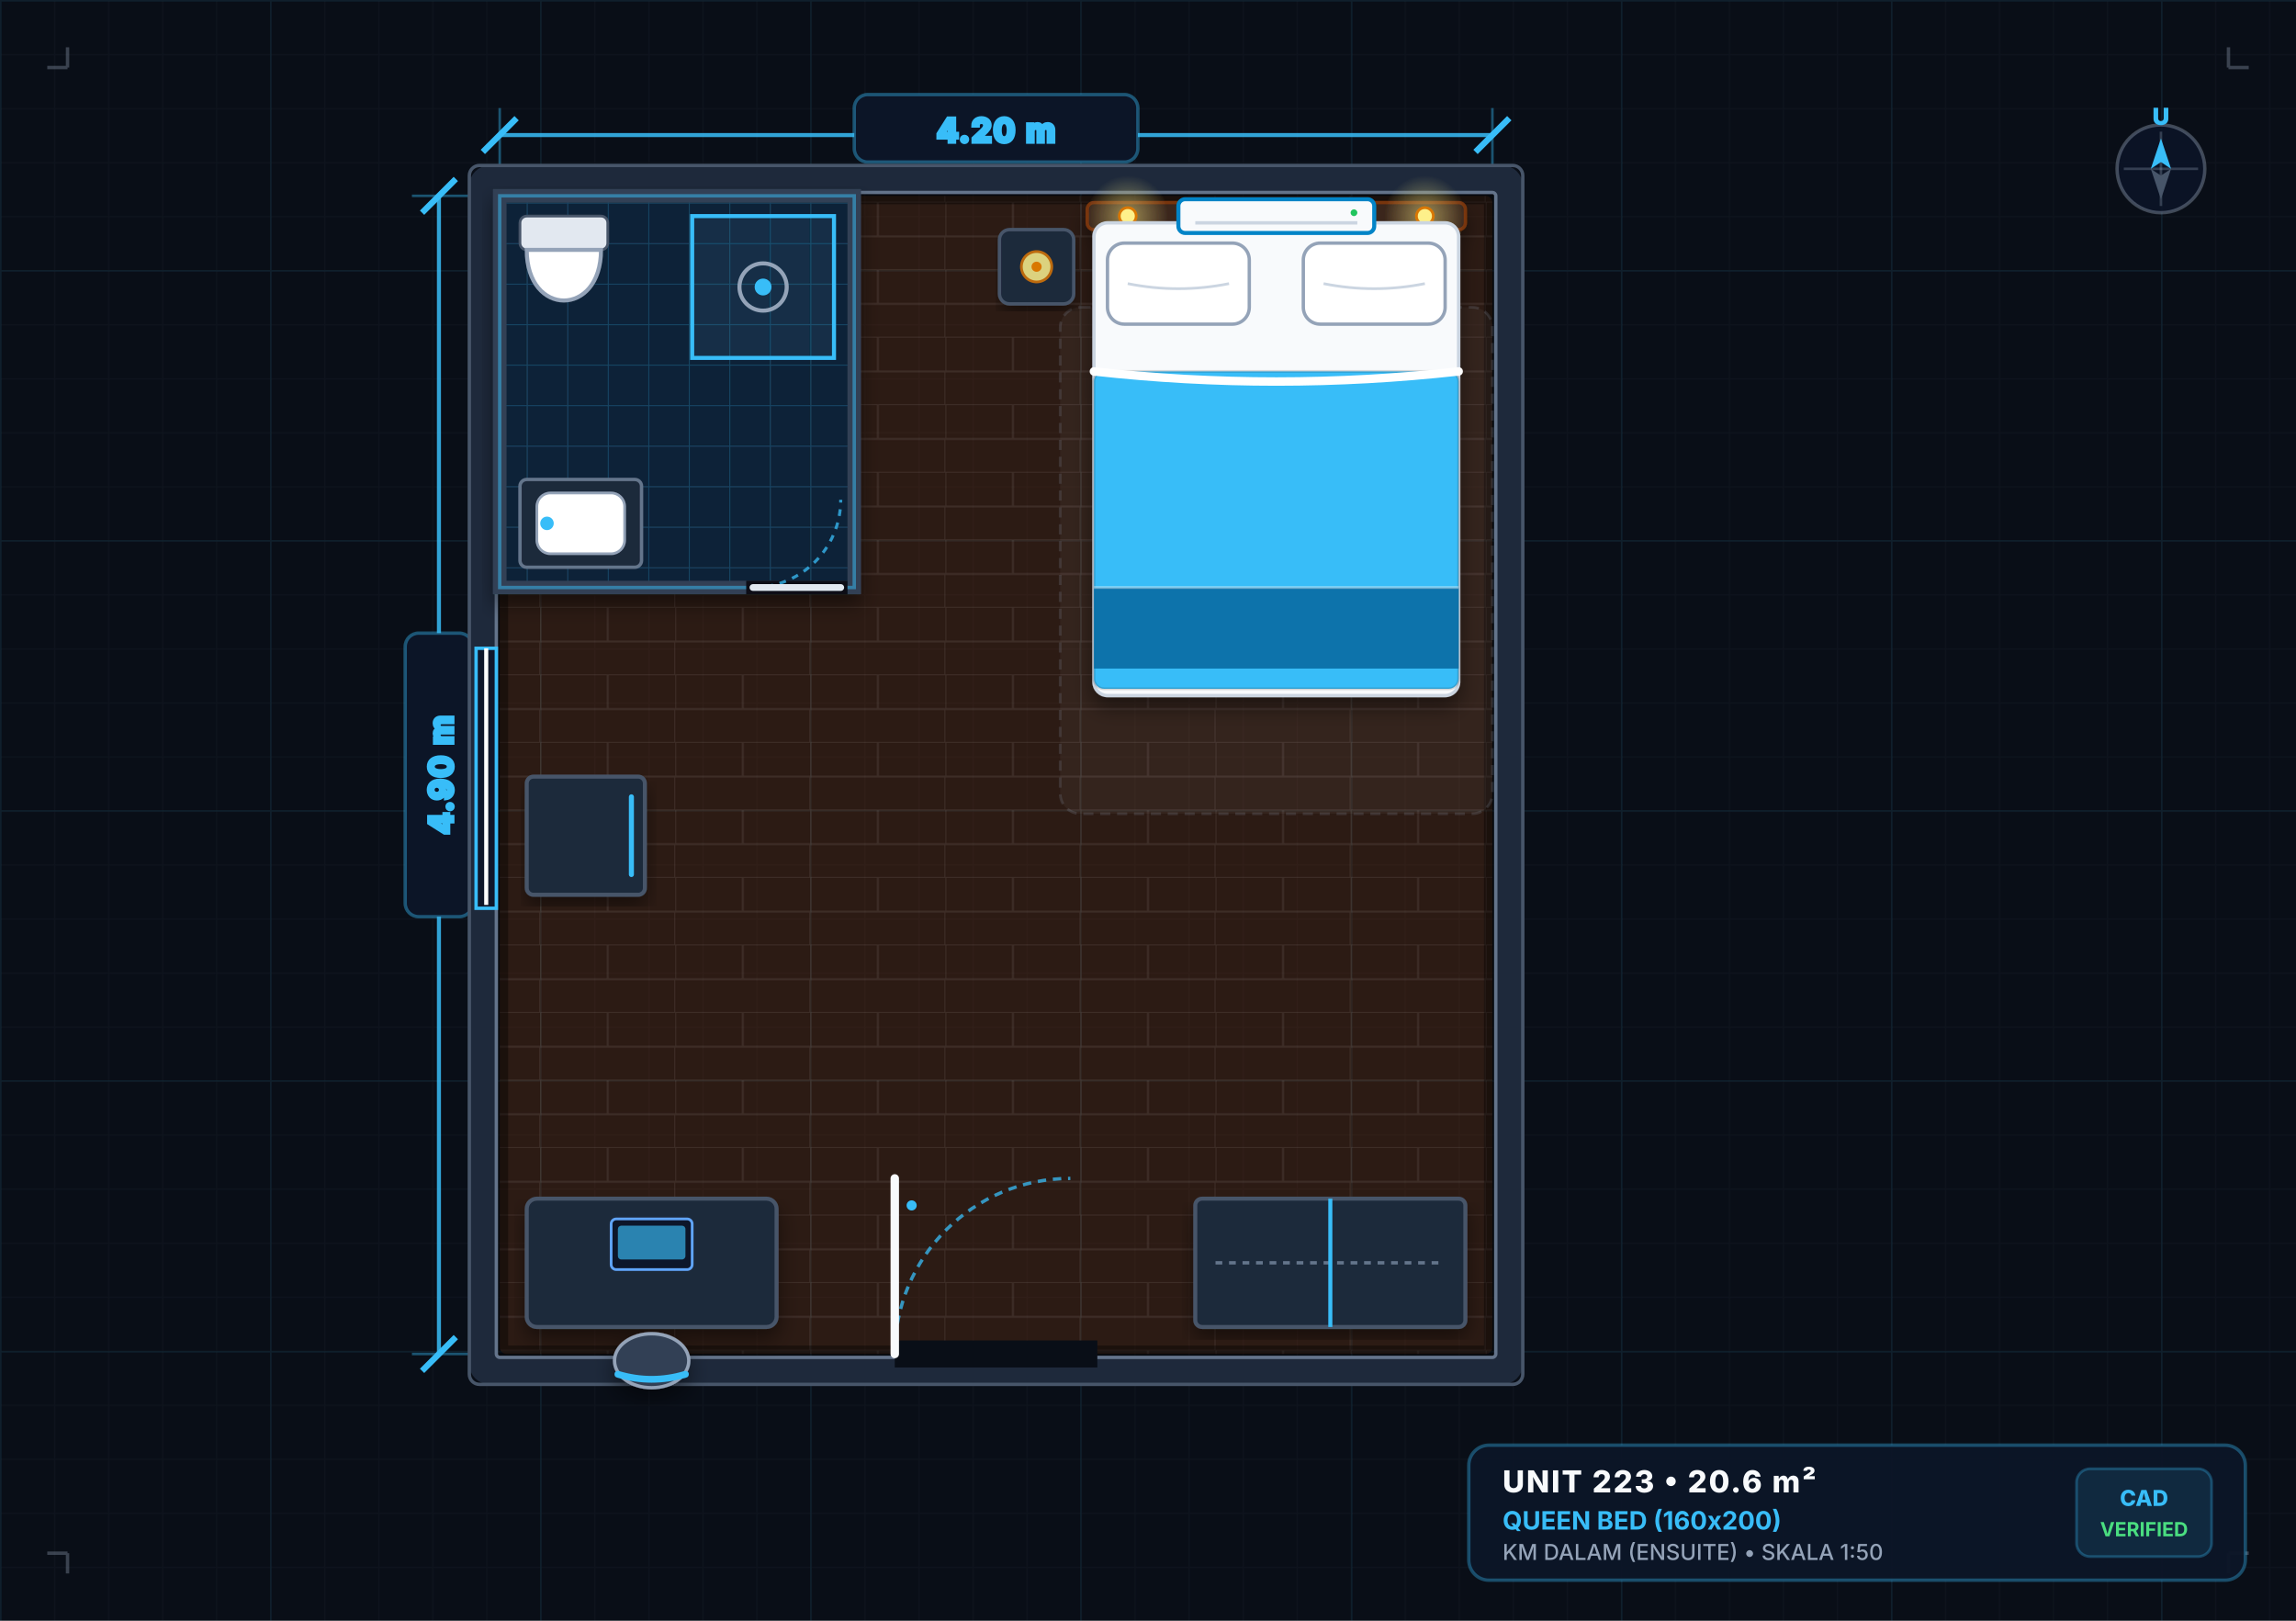
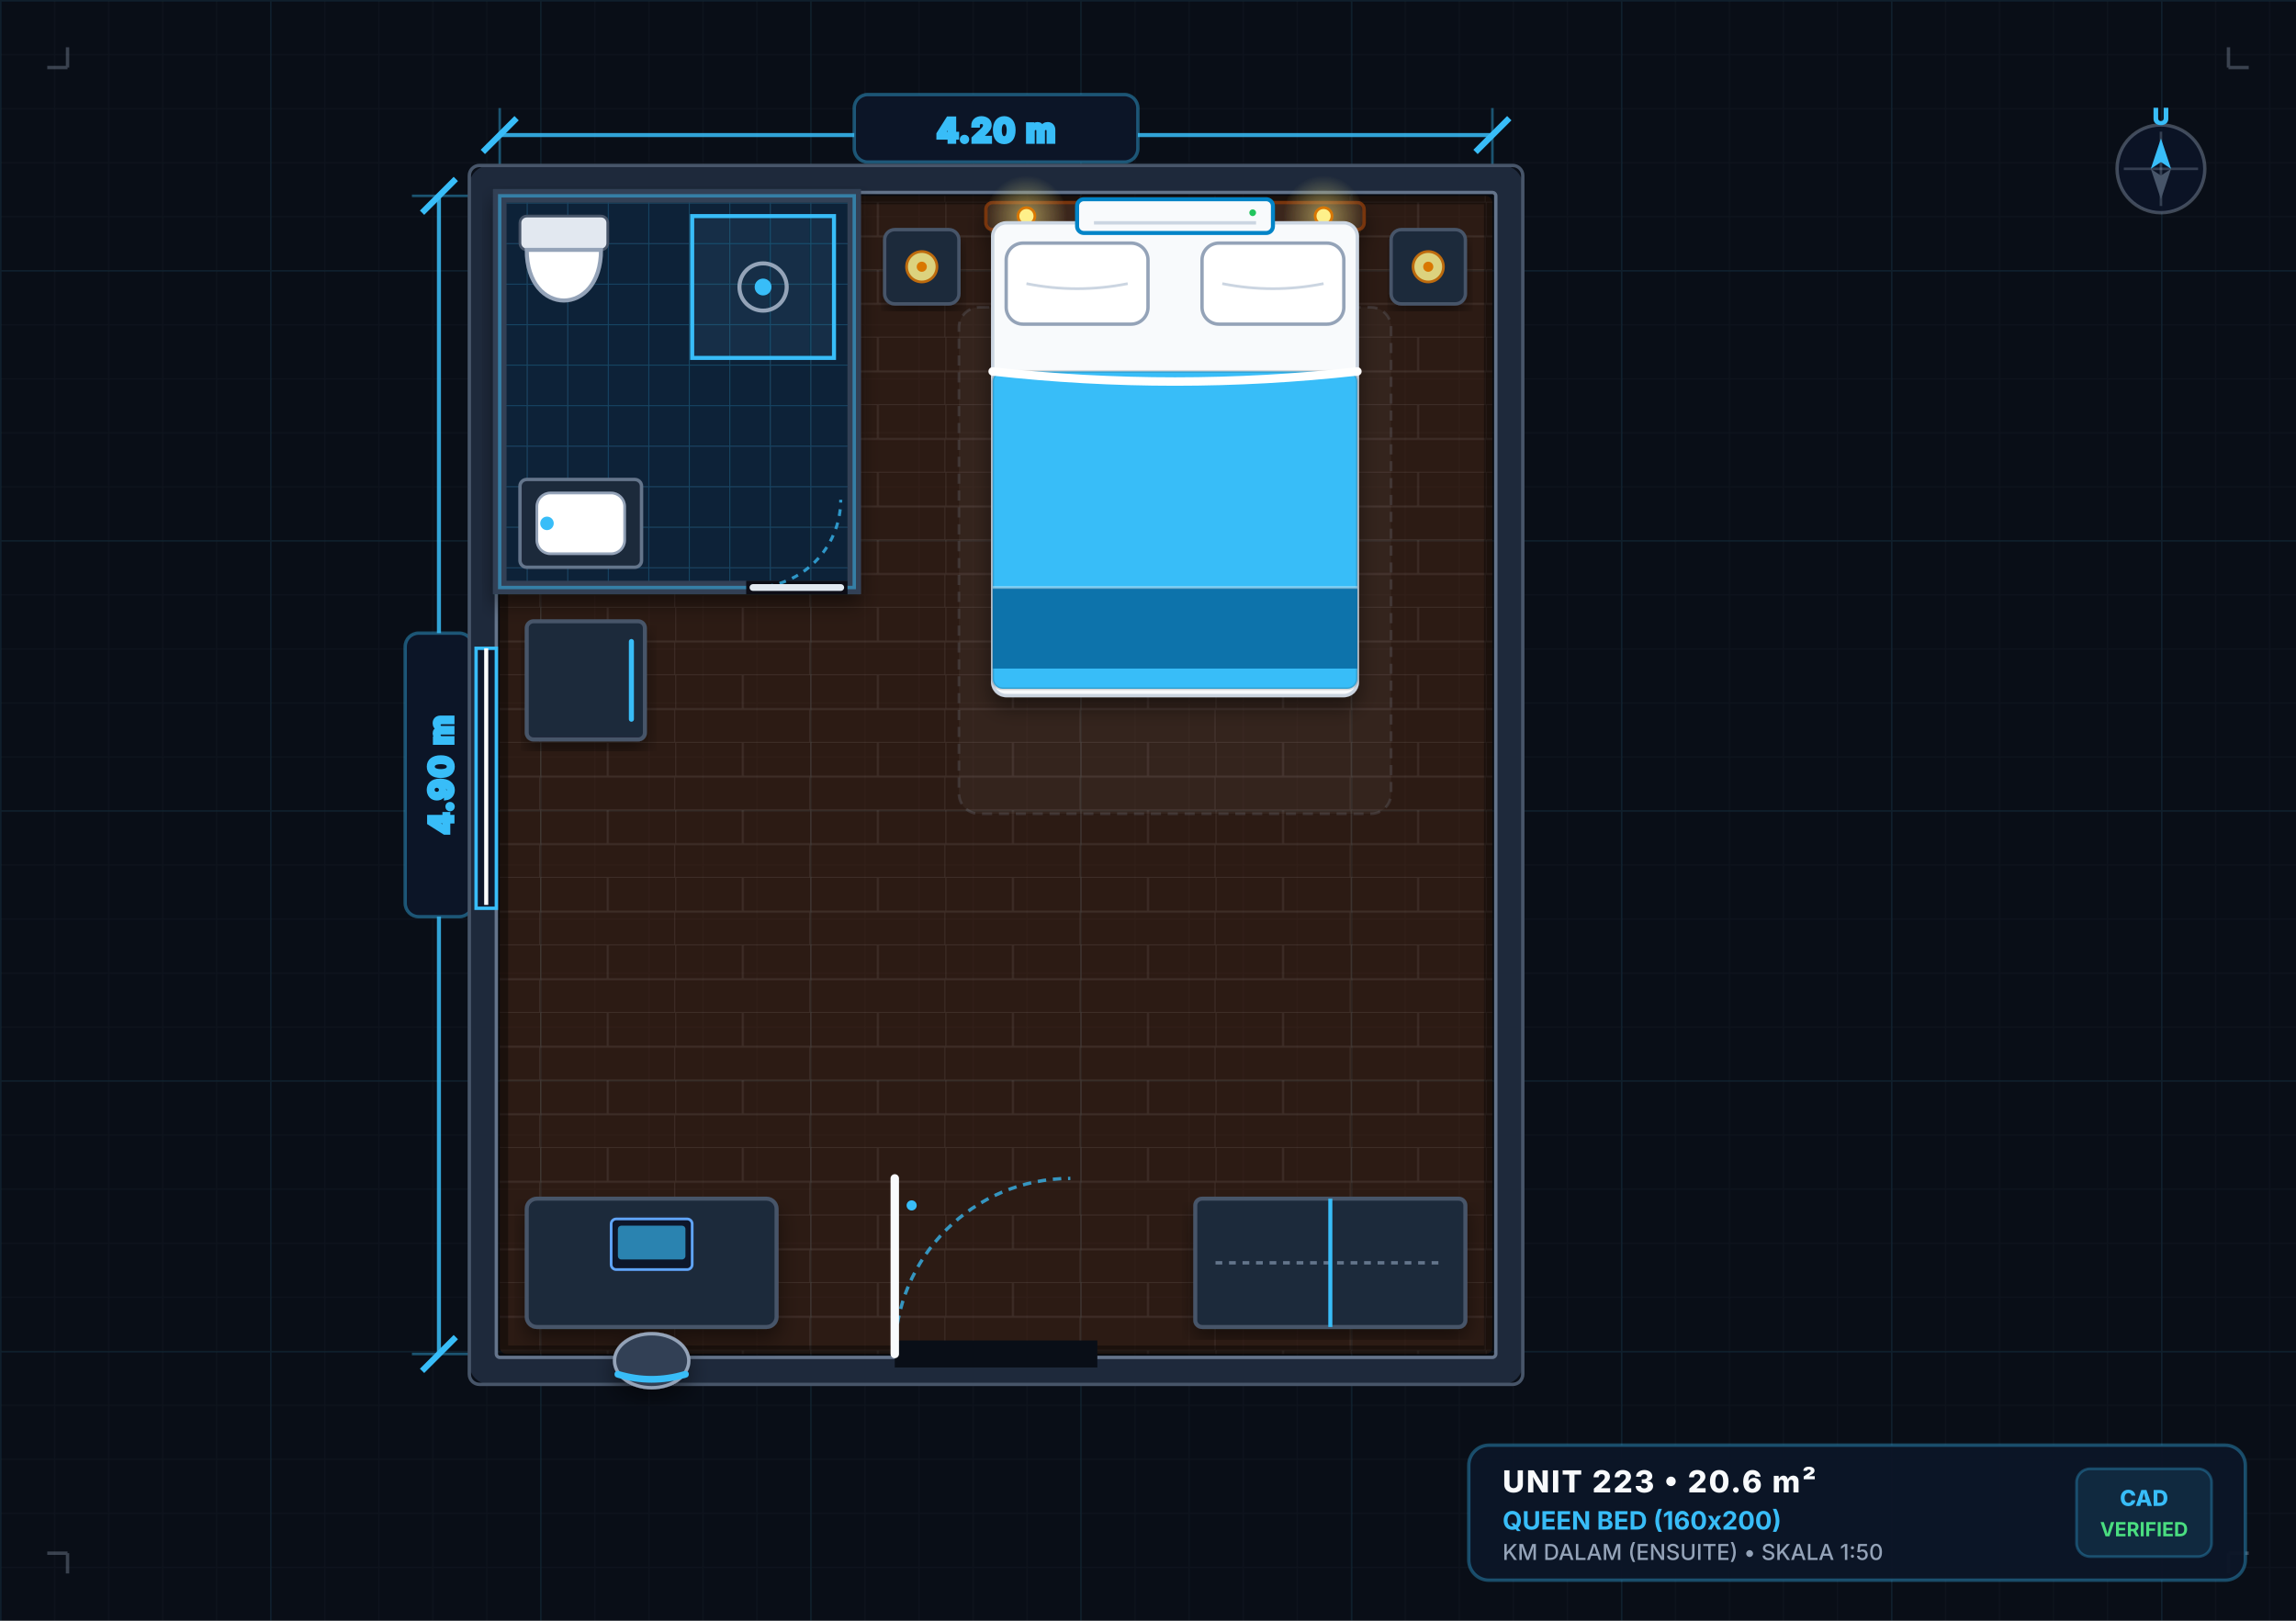
<svg xmlns="http://www.w3.org/2000/svg" viewBox="0 0 680 480" width="100%" height="100%" style="background:#090e17; border-radius:14px; font-family:'Inter',system-ui,-apple-system,sans-serif;">
  <defs>
    <pattern id="grid_cad_73" width="16" height="16" patternUnits="userSpaceOnUse">
      <path d="M 16 0 L 0 0 0 16" fill="none" stroke="rgba(148, 163, 184, 0.04)" stroke-width="0.75" />
    </pattern>
    <pattern id="grid_major_73" width="80" height="80" patternUnits="userSpaceOnUse">
      <path d="M 80 0 L 0 0 0 80" fill="none" stroke="rgba(56, 189, 248, 0.07)" stroke-width="1" />
    </pattern>
    <pattern id="parquet_73" width="40" height="20" patternUnits="userSpaceOnUse">
      <rect width="40" height="20" fill="#78350f" fill-opacity="0.32" />
      <path d="M 0 10 L 40 10 M 20 0 L 20 10 M 0 20 L 40 20 M 40 10 L 40 20 M 0 0 L 0 10" fill="none" stroke="rgba(255, 255, 255, 0.08)" stroke-width="0.6" />
    </pattern>
    <pattern id="bm_tile_73" width="12" height="12" patternUnits="userSpaceOnUse">
      <rect width="12" height="12" fill="#0f2338" />
      <path d="M 12 0 L 0 0 0 12" fill="none" stroke="rgba(56, 189, 248, 0.22)" stroke-width="0.6" />
    </pattern>
    <filter id="frost_blur_73" x="-10%" y="-10%" width="120%" height="120%">
      <feGaussianBlur stdDeviation="4.5" result="blur" />
    </filter>
    <pattern id="blind_hatch_73" width="8" height="8" patternTransform="rotate(45 0 0)" patternUnits="userSpaceOnUse">
      <line x1="0" y1="0" x2="0" y2="8" stroke="rgba(244, 63, 94, 0.35)" stroke-width="1.2" stroke-dasharray="2 2" />
    </pattern>
    <radialGradient id="lamp_glow_73">
      <stop offset="0%" stop-color="#fef08a" stop-opacity="0.5" />
      <stop offset="100%" stop-color="#fef08a" stop-opacity="0" />
    </radialGradient>
    <filter id="drop_shadow_73" x="-5%" y="-5%" width="115%" height="115%">
      <feDropShadow dx="0" dy="3" stdDeviation="3" flood-color="#000000" flood-opacity="0.45" />
    </filter>
  </defs>
  <rect width="680" height="480" fill="#090e17" />
  <rect width="680" height="480" fill="url(#grid_cad_73)" />
  <rect width="680" height="480" fill="url(#grid_major_73)" />
  <g stroke="rgba(148, 163, 184, 0.35)" stroke-width="1">
    <path d="M 14 20 L 20 20 M 20 14 L 20 20" />
    <path d="M 666 20 L 660 20 M 660 14 L 660 20" />
    <path d="M 14 460 L 20 460 M 20 466 L 20 460" />
    <path d="M 666 460 L 660 460 M 660 466 L 660 460" />
  </g>
  <g stroke="#38bdf8" stroke-width="1.2">
    <line x1="148" y1="40" x2="442" y2="40" opacity="0.85" />
    <line x1="143" y1="45" x2="153" y2="35" stroke-width="1.8" />
    <line x1="437" y1="45" x2="447" y2="35" stroke-width="1.8" />
    <line x1="148" y1="52" x2="148" y2="32" opacity="0.4" stroke-width="0.75" />
    <line x1="442" y1="52" x2="442" y2="32" opacity="0.4" stroke-width="0.75" />
    <rect x="253.0" y="28" width="84" height="20" rx="4" fill="#0c1527" stroke="rgba(56, 189, 248, 0.4)" stroke-width="1" />
    <text x="295.0" y="42" fill="#38bdf8" font-size="9.5" font-weight="700" text-anchor="middle" letter-spacing="0.5">
      4.20 m
    </text>
  </g>
  <g stroke="#38bdf8" stroke-width="1.2">
    <line x1="130" y1="58" x2="130" y2="401" opacity="0.85" />
    <line x1="125" y1="63" x2="135" y2="53" stroke-width="1.8" />
    <line x1="125" y1="406" x2="135" y2="396" stroke-width="1.8" />
    <line x1="142" y1="58" x2="122" y2="58" opacity="0.4" stroke-width="0.75" />
    <line x1="142" y1="401" x2="122" y2="401" opacity="0.4" stroke-width="0.75" />
    <g transform="translate(130, 229.5)">
      <rect x="-42" y="-10" width="84" height="20" rx="4" fill="#0c1527" stroke="rgba(56, 189, 248, 0.4)" stroke-width="1" transform="rotate(-90)" />
      <text x="0" y="4" fill="#38bdf8" font-size="9.5" font-weight="700" text-anchor="middle" letter-spacing="0.5" transform="rotate(-90)">
        4.90 m
      </text>
    </g>
  </g>
  <rect x="148" y="58" width="294" height="343" rx="2" fill="url(#parquet_73)" />
  <rect x="148" y="58" width="294" height="343" fill="none" stroke="rgba(0, 0, 0, 0.38)" stroke-width="5" />
  <rect x="143" y="53" width="304" height="353" fill="none" stroke="#1e293b" stroke-width="8" rx="2" />
  <rect x="139" y="49" width="312" height="361" fill="none" stroke="#475569" stroke-width="1" rx="3" />
  <rect x="147" y="57" width="296" height="345" fill="none" stroke="#64748b" stroke-width="1" rx="1" />
  <g id="ensuite_bathroom" filter="url(#drop_shadow_73)">
    <rect x="148" y="58" width="105" height="116" fill="url(#bm_tile_73)" stroke="#334155" stroke-width="4" />
    <rect x="148" y="58" width="105" height="116" fill="none" stroke="#38bdf8" stroke-width="1" opacity="0.5" />
    <rect x="205" y="64" width="42" height="42" fill="rgba(56, 189, 248, 0.08)" stroke="#38bdf8" stroke-width="1.2" />
    <circle cx="226" cy="85" r="7" fill="none" stroke="#94a3b8" stroke-width="1.2" />
    <circle cx="226" cy="85" r="2.5" fill="#38bdf8" />
    <rect x="154" y="64" width="26" height="10" rx="2" fill="#e2e8f0" stroke="#475569" stroke-width="0.8" />
    <path d="M 156 74 C 156 94 178 94 178 74 Z" fill="#ffffff" stroke="#94a3b8" stroke-width="1.2" />
    <rect x="154" y="142" width="36" height="26" rx="2" fill="#1e293b" stroke="#64748b" stroke-width="1" />
    <rect x="159" y="146" width="26" height="18" rx="4" fill="#ffffff" stroke="#94a3b8" stroke-width="0.8" />
    <circle cx="162" cy="155" r="2" fill="#38bdf8" />
    <rect x="221" y="172" width="30" height="4" fill="#090e17" />
    <path d="M 223 174 A 26 26 0 0 0 249 148" fill="none" stroke="#38bdf8" stroke-width="0.9" stroke-dasharray="2 2" opacity="0.75" />
    <line x1="223" y1="174" x2="249" y2="174" stroke="#e2e8f0" stroke-width="2" stroke-linecap="round" />
  </g>
-   <rect x="314" y="91" width="128" height="150" rx="6" fill="rgba(255, 255, 255, 0.04)" stroke="rgba(148, 163, 184, 0.18)" stroke-width="0.8" stroke-dasharray="3 2" />
+   <rect x="284" y="91" width="128" height="150" rx="6" fill="rgba(255, 255, 255, 0.04)" stroke="rgba(148, 163, 184, 0.18)" stroke-width="0.8" stroke-dasharray="3 2" />
  <g id="bed_unit" filter="url(#drop_shadow_73)">
-     <rect x="322" y="60" width="112" height="8" rx="2" fill="#3b271d" stroke="#78350f" stroke-width="1" />
-     <circle cx="334" cy="64" r="12" fill="url(#lamp_glow_73)" />
-     <circle cx="422" cy="64" r="12" fill="url(#lamp_glow_73)" />
-     <circle cx="334" cy="64" r="2.5" fill="#fef08a" stroke="#d97706" stroke-width="0.8" />
-     <circle cx="422" cy="64" r="2.5" fill="#fef08a" stroke="#d97706" stroke-width="0.8" />
-     <rect x="324" y="66" width="108" height="140" rx="4" fill="#f8fafc" stroke="#cbd5e1" stroke-width="1" />
-     <rect x="324" y="110" width="108" height="94" rx="3" fill="#38bdf8" stroke="rgba(0,0,0,0.15)" stroke-width="0.8" />
-     <path d="M 324 110 Q 378.0 116 432 110" fill="none" stroke="#ffffff" stroke-width="2.5" stroke-linecap="round" />
-     <rect x="324" y="174" width="108" height="24" fill="#0369a1" opacity="0.88" />
-     <line x1="324" y1="174" x2="432" y2="174" stroke="rgba(255,255,255,0.4)" stroke-width="0.8" />
-     <rect x="328" y="72" width="42" height="24" rx="5" fill="#ffffff" stroke="#94a3b8" stroke-width="1" />
-     <path d="M 334 84 Q 349.0 87 364 84" fill="none" stroke="#cbd5e1" stroke-width="0.8" />
-     <rect x="386" y="72" width="42" height="24" rx="5" fill="#ffffff" stroke="#94a3b8" stroke-width="1" />
-     <path d="M 392 84 Q 407.0 87 422 84" fill="none" stroke="#cbd5e1" stroke-width="0.8" />
+     <rect x="292" y="60" width="112" height="8" rx="2" fill="#3b271d" stroke="#78350f" stroke-width="1" />
+     <circle cx="304" cy="64" r="12" fill="url(#lamp_glow_73)" />
+     <circle cx="392" cy="64" r="12" fill="url(#lamp_glow_73)" />
+     <circle cx="304" cy="64" r="2.5" fill="#fef08a" stroke="#d97706" stroke-width="0.8" />
+     <circle cx="392" cy="64" r="2.5" fill="#fef08a" stroke="#d97706" stroke-width="0.8" />
+     <rect x="294" y="66" width="108" height="140" rx="4" fill="#f8fafc" stroke="#cbd5e1" stroke-width="1" />
+     <rect x="294" y="110" width="108" height="94" rx="3" fill="#38bdf8" stroke="rgba(0,0,0,0.15)" stroke-width="0.8" />
+     <path d="M 294 110 Q 348.0 116 402 110" fill="none" stroke="#ffffff" stroke-width="2.5" stroke-linecap="round" />
+     <rect x="294" y="174" width="108" height="24" fill="#0369a1" opacity="0.88" />
+     <line x1="294" y1="174" x2="402" y2="174" stroke="rgba(255,255,255,0.4)" stroke-width="0.8" />
+     <rect x="298" y="72" width="42" height="24" rx="5" fill="#ffffff" stroke="#94a3b8" stroke-width="1" />
+     <path d="M 304 84 Q 319.0 87 334 84" fill="none" stroke="#cbd5e1" stroke-width="0.8" />
+     <rect x="356" y="72" width="42" height="24" rx="5" fill="#ffffff" stroke="#94a3b8" stroke-width="1" />
+     <path d="M 362 84 Q 377.0 87 392 84" fill="none" stroke="#cbd5e1" stroke-width="0.8" />
  </g>
  <g filter="url(#drop_shadow_73)">
-     <rect x="296" y="68" width="22" height="22" rx="3" fill="#1e293b" stroke="#475569" stroke-width="1" />
-     <circle cx="307" cy="79" r="4.5" fill="#fef08a" stroke="#d97706" stroke-width="0.8" opacity="0.85" />
-     <circle cx="307" cy="79" r="1.5" fill="#d97706" />
+     <rect x="262" y="68" width="22" height="22" rx="3" fill="#1e293b" stroke="#475569" stroke-width="1" />
+     <circle cx="273" cy="79" r="4.5" fill="#fef08a" stroke="#d97706" stroke-width="0.8" opacity="0.85" />
+     <circle cx="273" cy="79" r="1.5" fill="#d97706" />
+   </g>
+   <g filter="url(#drop_shadow_73)">
+     <rect x="412" y="68" width="22" height="22" rx="3" fill="#1e293b" stroke="#475569" stroke-width="1" />
+     <circle cx="423" cy="79" r="4.5" fill="#fef08a" stroke="#d97706" stroke-width="0.8" opacity="0.85" />
+     <circle cx="423" cy="79" r="1.5" fill="#d97706" />
  </g>
  <g id="wardrobe" filter="url(#drop_shadow_73)">
    <rect x="354" y="355" width="80" height="38" rx="2" fill="#1e293b" stroke="#475569" stroke-width="1.2" />
    <line x1="360" y1="374.0" x2="428" y2="374.0" stroke="#64748b" stroke-width="1" stroke-dasharray="2 2" />
    <line x1="394.0" y1="355" x2="394.0" y2="393" stroke="#38bdf8" stroke-width="1.2" />
  </g>
  <g id="desk_setup" filter="url(#drop_shadow_73)">
    <rect x="156" y="355" width="74" height="38" rx="3" fill="#1e293b" stroke="#475569" stroke-width="1.2" />
    <rect x="181.0" y="361" width="24" height="15" rx="1.5" fill="#0f172a" stroke="#60a5fa" stroke-width="0.8" />
    <rect x="183.0" y="363" width="20" height="10" rx="1" fill="#38bdf8" opacity="0.65" />
    <ellipse cx="193.0" cy="403" rx="11" ry="8" fill="#334155" stroke="#94a3b8" stroke-width="1" />
    <path d="M 183.0 407 Q 193.0 410 203.0 407" fill="none" stroke="#38bdf8" stroke-width="2" stroke-linecap="round" />
  </g>
  <g id="ac_unit">
-     <rect x="349" y="59" width="58" height="10" rx="2" fill="#f8fafc" stroke="#0284c7" stroke-width="1.2" />
-     <line x1="354" y1="66" x2="402" y2="66" stroke="#cbd5e1" stroke-width="1" />
-     <circle cx="401" cy="63" r="1" fill="#22c55e" />
+     <rect x="319" y="59" width="58" height="10" rx="2" fill="#f8fafc" stroke="#0284c7" stroke-width="1.2" />
+     <line x1="324" y1="66" x2="372" y2="66" stroke="#cbd5e1" stroke-width="1" />
+     <circle cx="371" cy="63" r="1" fill="#22c55e" />
  </g>
  <g id="fridge" filter="url(#drop_shadow_73)">
-     <rect x="156" y="230" width="35" height="35" rx="2" fill="#1e293b" stroke="#475569" stroke-width="1.2" />
-     <line x1="187" y1="236" x2="187" y2="259" stroke="#38bdf8" stroke-width="1.5" stroke-linecap="round" />
+     <rect x="156" y="184" width="35" height="35" rx="2" fill="#1e293b" stroke="#475569" stroke-width="1.2" />
+     <line x1="187" y1="190" x2="187" y2="213" stroke="#38bdf8" stroke-width="1.5" stroke-linecap="round" />
  </g>
  <g id="window_left">
    <rect x="141" y="192" width="6" height="77" fill="#0f172a" stroke="#38bdf8" stroke-width="1" />
    <line x1="144" y1="192" x2="144" y2="268" stroke="#ffffff" stroke-width="1.2" />
  </g>
  <g id="main_door">
    <rect x="265" y="397" width="60" height="8" fill="#090e17" />
    <path d="M 265 401 A 52 52 0 0 1 317 349" fill="none" stroke="#38bdf8" stroke-width="1" stroke-dasharray="2.5 2" opacity="0.75" />
    <line x1="265" y1="401" x2="265" y2="349" stroke="#f8fafc" stroke-width="2.5" stroke-linecap="round" />
    <circle cx="270" cy="357" r="1.5" fill="#38bdf8" />
  </g>
  <g id="title_block" transform="translate(435, 428)">
    <rect x="0" y="0" width="230" height="40" rx="6" fill="rgba(12, 21, 39, 0.96)" stroke="rgba(56, 189, 248, 0.35)" stroke-width="1" />
    <text x="10" y="14" fill="#f8fafc" font-size="9" font-weight="800" letter-spacing="0.5">
      UNIT 223 • 20.6 m²
    </text>
    <text x="10" y="25" fill="#38bdf8" font-size="7.5" font-weight="700">
      QUEEN BED (160x200)
    </text>
    <text x="10" y="34" fill="#94a3b8" font-size="6.5" font-weight="500">
      KM DALAM (ENSUITE) • SKALA 1:50
    </text>
    <rect x="180" y="7" width="40" height="26" rx="4" fill="rgba(56, 189, 248, 0.12)" stroke="rgba(56, 189, 248, 0.3)" stroke-width="0.8" />
    <text x="200" y="18" fill="#38bdf8" font-size="6.5" font-weight="800" text-anchor="middle">CAD</text>
    <text x="200" y="27" fill="#4ade80" font-size="5.8" font-weight="700" text-anchor="middle">VERIFIED</text>
  </g>
  <g id="north_compass" transform="translate(625, 35)">
    <circle cx="15" cy="15" r="13" fill="rgba(12, 21, 39, 0.9)" stroke="rgba(148, 163, 184, 0.4)" stroke-width="1" />
    <line x1="15" y1="4" x2="15" y2="26" stroke="rgba(148, 163, 184, 0.3)" stroke-width="0.75" />
    <line x1="4" y1="15" x2="26" y2="15" stroke="rgba(148, 163, 184, 0.3)" stroke-width="0.75" />
    <polygon points="15,6 18,15 15,13 12,15" fill="#38bdf8" />
    <polygon points="15,24 18,15 15,17 12,15" fill="#475569" />
    <text x="15" y="2" fill="#38bdf8" font-size="7" font-weight="900" text-anchor="middle">U</text>
  </g>
</svg>
